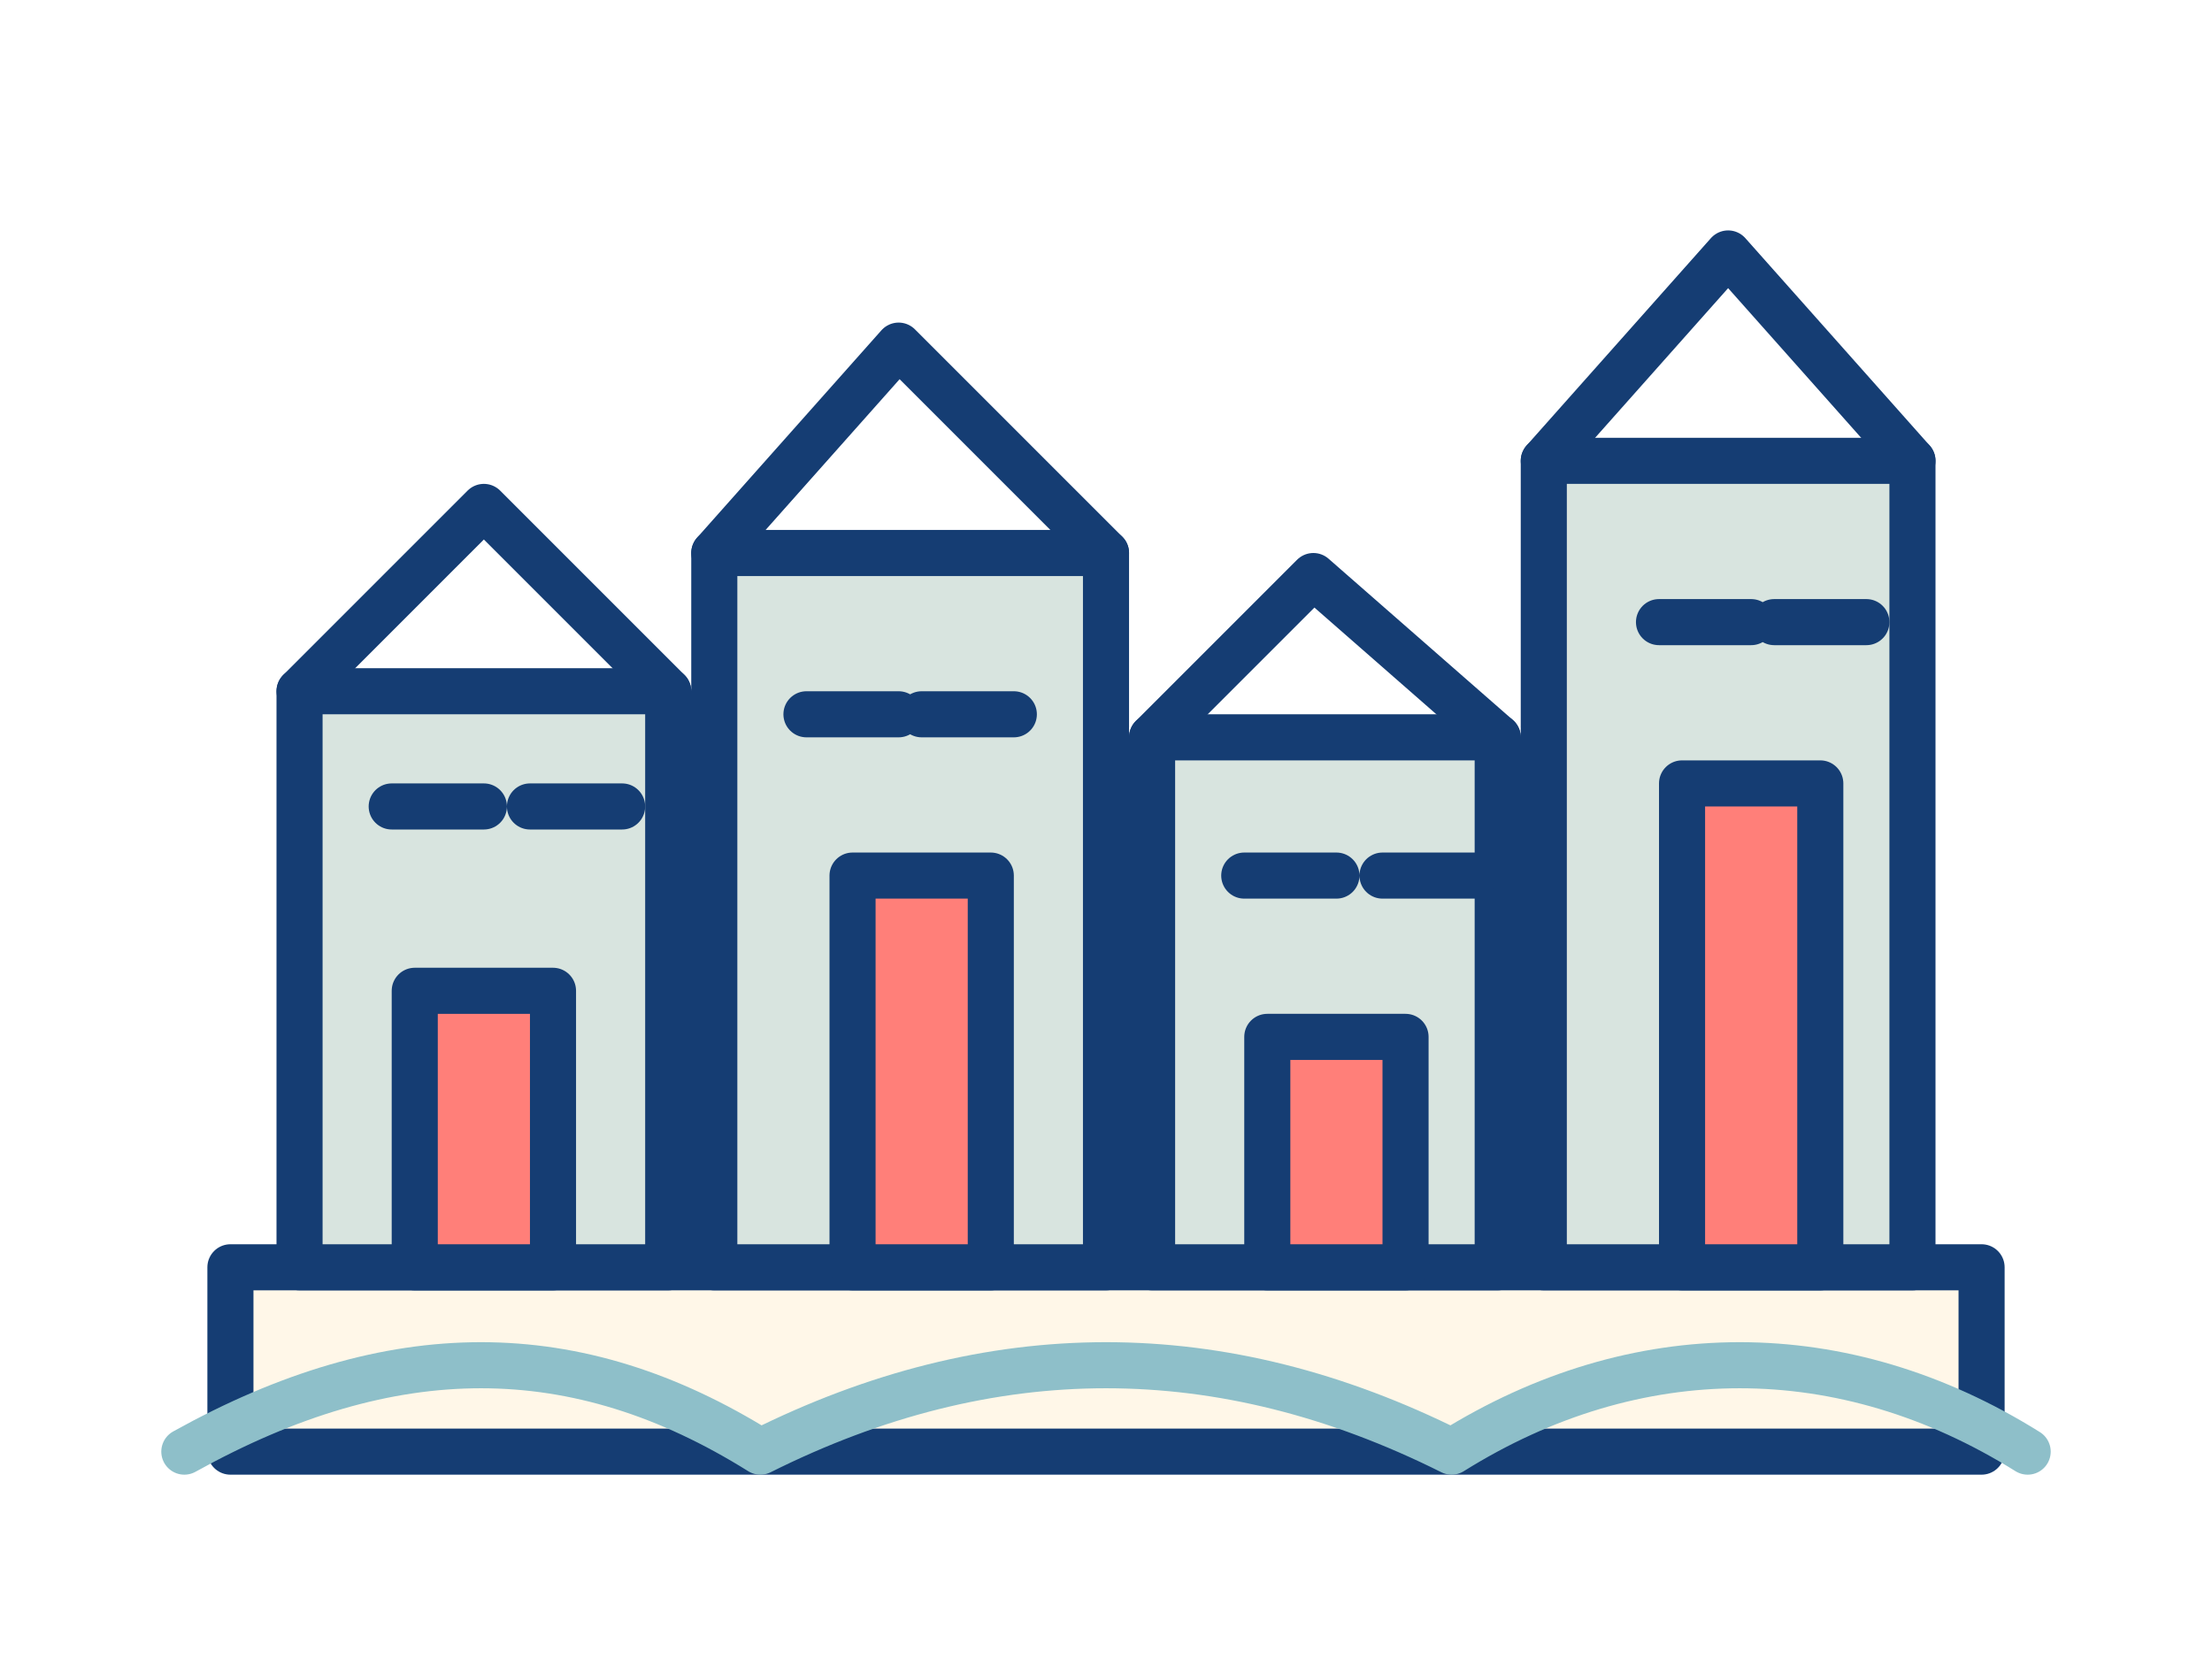
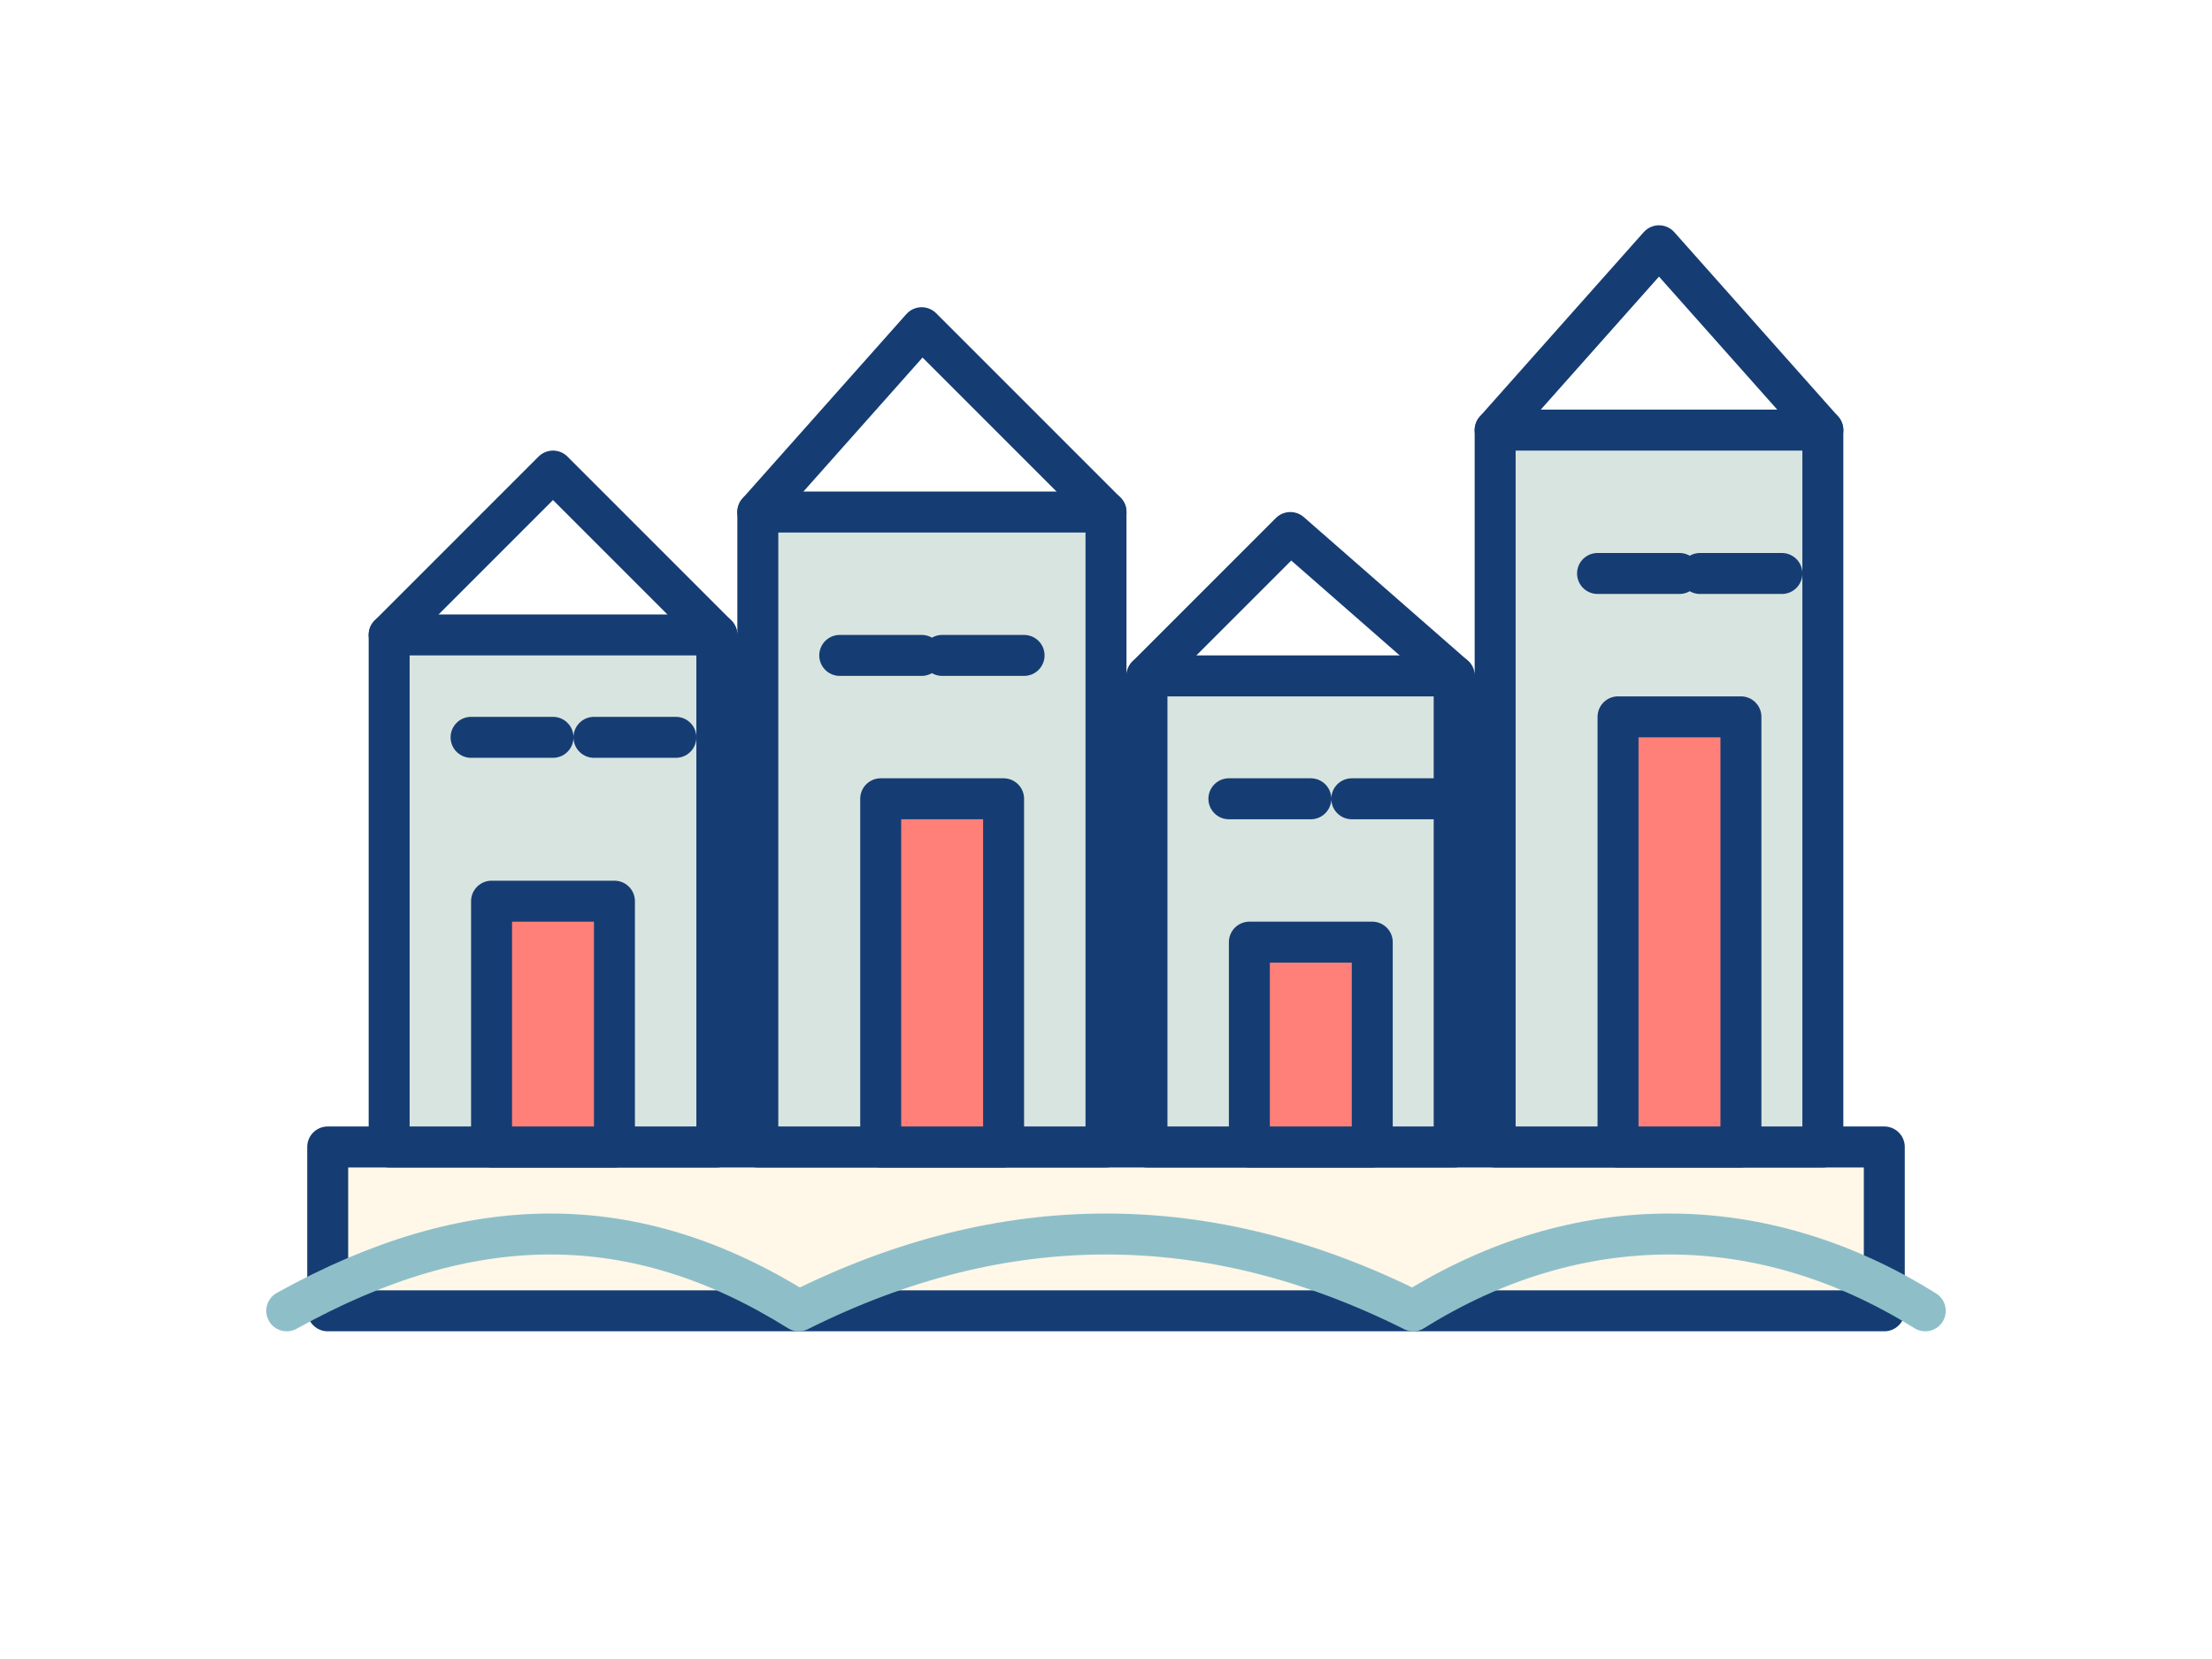
- <svg xmlns="http://www.w3.org/2000/svg" viewBox="0 0 96 72">
-   <g fill="none" stroke="#153d73" stroke-width="2" stroke-linecap="round" stroke-linejoin="round">
-     <path fill="#fff7e8" d="M10 55h76v8H10z" />
-     <path fill="#d8e4df" d="M13 30h16v25H13zm18-6h17v31H31zm19 8h15v23H50zm17-12h16v35H67z" />
-     <path d="M13 30l8-8 8 8m2-6 8-9 9 9m2 8 7-7 8 7m2-12 8-9 8 9" />
-     <path fill="#ff7f79" d="M18 43h6v12h-6zm19-5h6v17h-6zm18 7h6v10h-6zm18-11h6v21h-6z" />
-     <path d="M17 35h4m6 0h-4m12-4h4m5 0h-4m14 7h4m6 0h-4m12-11h4m5 0h-4" />
-     <path d="M8 63c9-5 17-5 25 0 10-5 20-5 30 0 8-5 17-5 25 0" stroke="#8ebfc9" />
+ <svg xmlns="http://www.w3.org/2000/svg" viewBox="0 0 108 81">
+   <g transform="translate(6 1)">
+     <g fill="none" stroke="#153d73" stroke-width="2" stroke-linecap="round" stroke-linejoin="round">
+       <path fill="#fff7e8" d="M10 55h76v8H10z" />
+       <path fill="#d8e4df" d="M13 30h16v25H13zm18-6h17v31H31zm19 8h15v23H50zm17-12h16v35H67z" />
+       <path d="M13 30l8-8 8 8m2-6 8-9 9 9m2 8 7-7 8 7m2-12 8-9 8 9" />
+       <path fill="#ff7f79" d="M18 43h6v12h-6zm19-5h6v17h-6zm18 7h6v10h-6zm18-11h6v21h-6z" />
+       <path d="M17 35h4m6 0h-4m12-4h4m5 0h-4m14 7h4m6 0h-4m12-11h4m5 0h-4" />
+       <path d="M8 63c9-5 17-5 25 0 10-5 20-5 30 0 8-5 17-5 25 0" stroke="#8ebfc9" />
+     </g>
  </g>
</svg>
